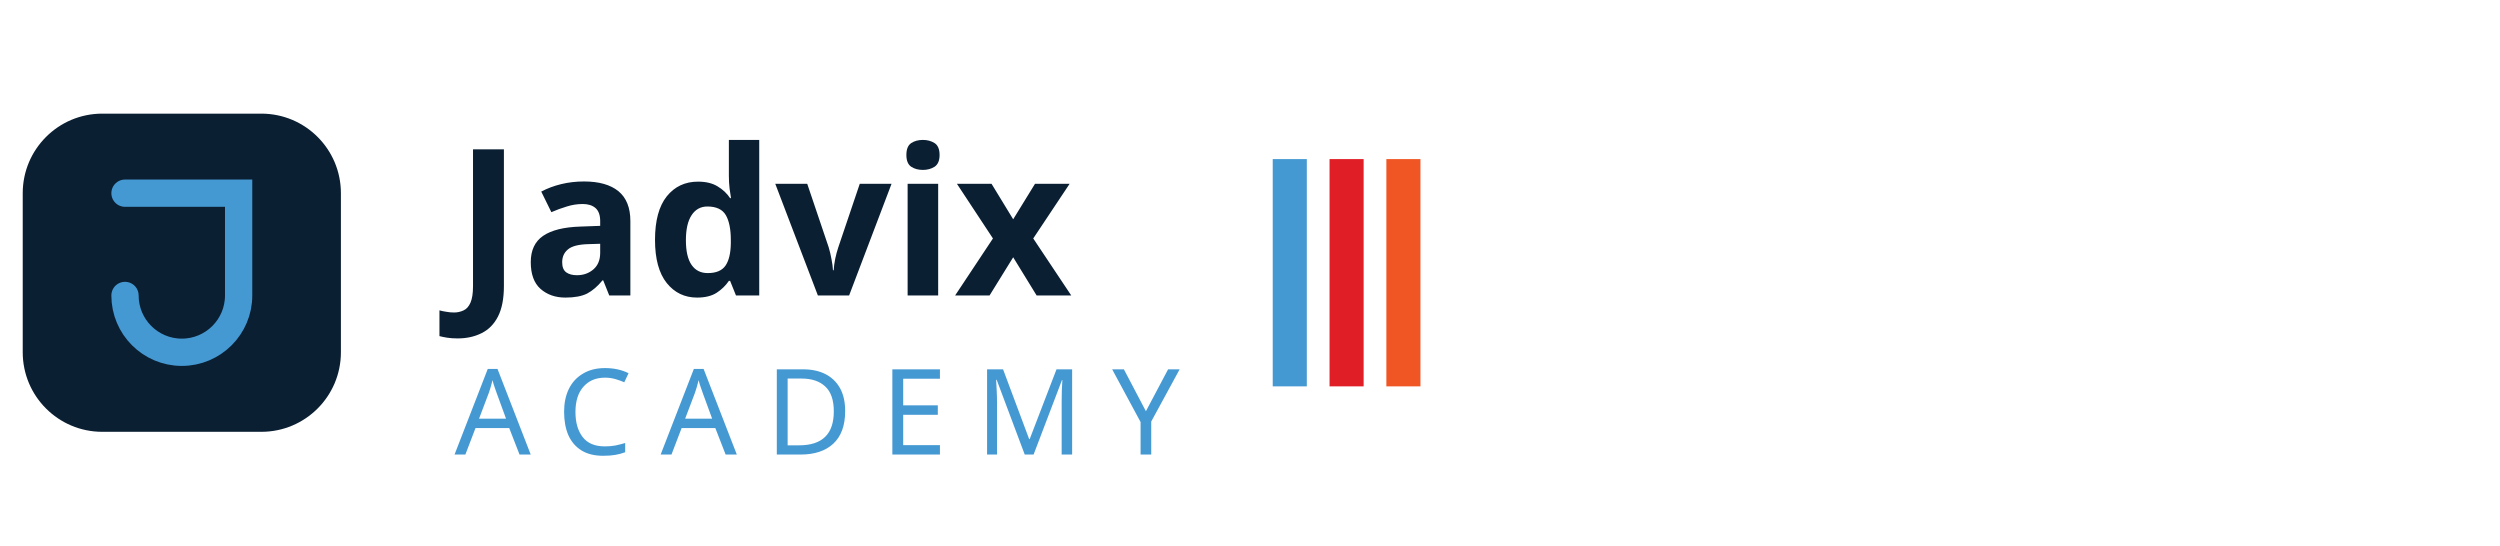
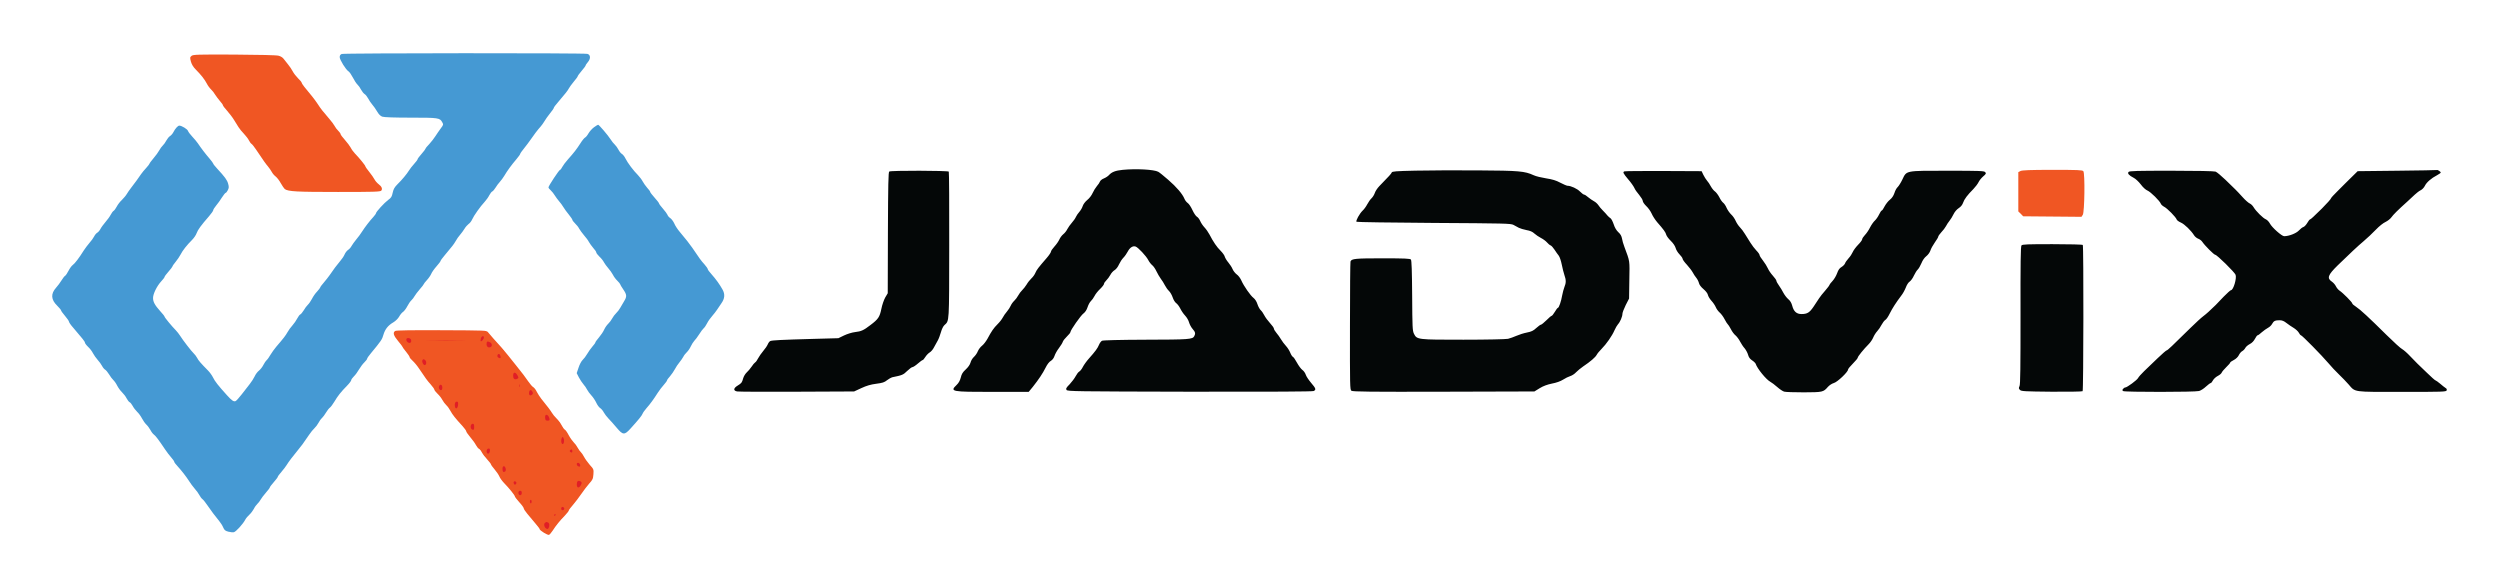
- <svg xmlns="http://www.w3.org/2000/svg" viewBox="0 0 220 48" role="img" aria-label="Jadvix Academy">
-   <g fill="none">
-     <rect x="2" y="10" width="28" height="28" rx="7" fill="#0B1F33" />
-     <path d="M11 17h10v9a5 5 0 0 1-5 5 5 5 0 0 1-5-5" stroke="#4599D3" stroke-width="2.4" stroke-linecap="round" />
+ <svg xmlns="http://www.w3.org/2000/svg" viewBox="0 0 2826 654">
+   <g transform="translate(0,654) scale(0.1,-0.1)" fill="#040707" stroke="none">
+     <path d="M12690 4620 c-80 -8 -123 -24 -155 -60 -11 -12 -37 -29 -57 -37 -21 -8 -40 -24 -44 -35 -3 -10 -19 -34 -35 -52 -15 -18 -37 -53 -48 -78 -11 -26 -37 -60 -60 -78 -24 -20 -45 -48 -52 -69 -6 -20 -23 -49 -38 -66 -15 -16 -32 -42 -39 -57 -6 -15 -26 -44 -45 -65 -19 -21 -42 -54 -52 -73 -9 -19 -30 -46 -46 -58 -16 -13 -36 -40 -44 -59 -9 -20 -33 -55 -55 -79 -22 -24 -40 -50 -40 -59 0 -8 -21 -40 -47 -70 -98 -113 -113 -133 -128 -167 -8 -20 -28 -49 -45 -64 -17 -16 -42 -47 -55 -70 -14 -22 -36 -51 -51 -65 -14 -13 -34 -40 -44 -59 -10 -19 -30 -46 -45 -60 -15 -14 -33 -39 -40 -56 -7 -17 -26 -46 -42 -65 -17 -19 -38 -50 -48 -69 -10 -19 -36 -53 -59 -75 -44 -44 -68 -79 -114 -165 -17 -30 -44 -65 -61 -78 -17 -13 -38 -40 -47 -61 -8 -22 -28 -50 -44 -65 -16 -14 -34 -43 -39 -64 -7 -25 -27 -53 -55 -79 -33 -30 -46 -51 -55 -90 -9 -34 -23 -61 -47 -84 -79 -76 -64 -79 410 -79 l404 0 47 57 c67 85 111 150 145 218 18 37 41 66 59 76 18 11 33 31 41 55 7 22 29 62 50 89 21 28 41 60 44 72 4 12 25 39 47 60 21 20 39 42 39 49 0 21 117 189 148 211 19 14 36 40 46 71 9 28 26 58 37 68 12 11 30 36 41 57 10 21 39 58 64 81 24 23 44 49 44 58 0 8 12 25 26 39 14 13 34 41 45 61 10 20 32 45 48 54 18 11 38 37 50 65 12 26 34 60 50 76 16 16 38 48 50 71 23 44 58 66 88 55 29 -10 119 -107 142 -151 11 -22 32 -49 46 -60 14 -11 35 -42 47 -68 13 -27 35 -65 49 -84 15 -19 36 -53 47 -75 11 -22 32 -51 46 -64 14 -13 33 -46 42 -73 9 -27 26 -55 39 -64 13 -9 34 -36 46 -60 12 -25 36 -61 55 -81 19 -20 39 -54 45 -77 6 -22 24 -56 40 -74 31 -35 35 -52 19 -82 -19 -36 -59 -39 -548 -40 -293 -1 -484 -6 -495 -12 -10 -5 -26 -26 -34 -46 -16 -39 -41 -73 -114 -155 -26 -29 -56 -71 -68 -94 -11 -23 -30 -47 -41 -53 -11 -6 -29 -30 -41 -53 -12 -23 -42 -63 -67 -90 -39 -39 -45 -50 -36 -65 11 -16 96 -17 1393 -20 941 -1 1388 1 1402 8 28 16 24 29 -30 92 -27 32 -55 73 -61 93 -6 19 -24 44 -39 54 -15 11 -42 48 -60 81 -18 34 -39 64 -46 66 -7 3 -21 24 -30 47 -9 23 -31 58 -49 77 -18 19 -43 53 -56 75 -13 22 -36 55 -52 73 -15 18 -28 39 -28 48 0 8 -20 36 -44 62 -24 26 -53 65 -64 87 -11 22 -29 48 -41 59 -11 10 -28 40 -37 68 -9 29 -27 57 -44 70 -34 25 -111 136 -138 198 -11 25 -34 56 -52 68 -17 13 -39 40 -47 60 -8 20 -30 54 -48 75 -18 21 -36 51 -40 65 -3 15 -25 45 -48 68 -42 41 -82 100 -125 183 -13 25 -39 62 -57 81 -18 19 -40 52 -48 72 -9 20 -25 42 -37 48 -12 7 -35 41 -51 76 -16 35 -40 71 -53 79 -13 9 -30 30 -37 48 -22 54 -89 133 -184 215 -49 43 -100 84 -112 90 -48 26 -250 37 -403 22z M16001 4611 c-222 -5 -265 -8 -269 -21 -5 -14 -27 -38 -141 -155 -21 -22 -44 -56 -50 -76 -7 -20 -23 -47 -37 -60 -14 -13 -36 -44 -49 -69 -13 -25 -36 -57 -52 -71 -34 -33 -80 -115 -69 -126 4 -4 398 -10 874 -13 801 -5 869 -6 900 -22 17 -10 45 -25 61 -33 16 -8 55 -20 87 -26 41 -7 68 -19 89 -39 17 -15 50 -38 74 -50 24 -12 55 -35 68 -50 13 -16 32 -31 41 -34 9 -3 29 -25 44 -48 15 -24 37 -54 48 -68 11 -14 26 -59 34 -100 8 -41 22 -95 30 -119 20 -55 20 -89 0 -136 -8 -20 -19 -62 -25 -93 -11 -67 -37 -142 -49 -142 -4 0 -20 -20 -34 -45 -15 -25 -31 -45 -36 -45 -5 0 -32 -22 -59 -50 -28 -27 -55 -50 -62 -50 -6 0 -30 -17 -53 -38 -33 -31 -55 -41 -106 -51 -36 -7 -89 -24 -118 -37 -29 -13 -72 -28 -95 -34 -24 -5 -241 -10 -504 -10 -522 0 -526 0 -560 68 -16 34 -18 72 -20 431 -2 280 -6 397 -14 407 -9 11 -68 14 -320 14 -309 0 -351 -4 -363 -36 -3 -8 -6 -337 -6 -731 -1 -676 0 -718 16 -730 15 -11 216 -13 1044 -11 l1025 3 60 37 c41 25 85 41 138 52 49 9 97 26 125 44 26 17 63 35 83 41 20 6 49 25 65 43 16 17 52 46 79 65 85 57 139 104 154 132 7 14 32 44 55 67 54 54 120 149 146 210 12 27 30 58 40 69 24 25 50 87 50 118 0 13 17 57 37 98 l38 74 3 210 c4 227 8 203 -56 375 -12 30 -24 73 -27 94 -5 27 -17 50 -41 71 -22 20 -41 52 -53 90 -11 32 -27 63 -36 68 -9 5 -24 19 -34 30 -9 12 -32 37 -52 57 -19 19 -43 47 -52 62 -10 15 -32 35 -50 44 -17 9 -47 30 -65 45 -18 16 -38 29 -45 29 -7 0 -28 16 -47 35 -31 32 -102 65 -140 65 -9 0 -47 16 -83 35 -48 26 -90 38 -160 49 -51 8 -115 23 -140 35 -102 47 -164 52 -632 55 -242 2 -559 0 -704 -3z M27098 4610 l-447 -5 -63 -62 c-35 -34 -69 -68 -76 -75 -7 -7 -46 -46 -87 -87 -41 -40 -75 -77 -75 -82 0 -7 -48 -61 -103 -116 -92 -91 -127 -123 -134 -123 -5 0 -19 -18 -31 -39 -13 -22 -32 -43 -44 -47 -12 -3 -35 -22 -52 -40 -30 -32 -112 -64 -166 -64 -27 0 -138 99 -161 143 -11 21 -32 42 -46 48 -31 12 -111 91 -138 136 -10 18 -30 37 -44 43 -14 6 -51 38 -81 72 -30 33 -67 73 -82 87 -15 14 -66 63 -112 109 -47 45 -97 87 -111 92 -16 6 -211 10 -499 10 -393 0 -476 -2 -485 -14 -14 -17 4 -38 58 -66 21 -10 57 -44 80 -74 24 -33 56 -62 76 -70 36 -15 141 -119 151 -149 3 -9 20 -25 37 -34 35 -17 134 -118 142 -144 3 -9 24 -25 48 -35 41 -18 116 -91 149 -144 9 -15 30 -32 46 -38 17 -6 38 -22 47 -36 28 -42 132 -146 146 -146 19 0 218 -196 230 -226 15 -40 -25 -174 -52 -174 -6 0 -43 -33 -83 -74 -39 -41 -79 -83 -89 -93 -62 -61 -107 -102 -142 -128 -22 -16 -86 -75 -142 -130 -212 -209 -261 -255 -270 -255 -6 0 -53 -41 -104 -90 -52 -50 -120 -116 -152 -146 -32 -31 -63 -66 -68 -77 -11 -23 -125 -107 -145 -107 -7 0 -17 -7 -25 -16 -10 -13 -10 -17 2 -25 19 -12 815 -12 857 1 19 5 54 27 78 50 24 22 48 40 54 40 5 0 16 13 25 30 8 16 33 39 54 50 22 11 42 28 45 38 4 10 26 37 51 61 25 24 45 47 45 52 0 5 18 18 40 29 25 13 47 34 57 54 9 19 26 40 38 46 13 7 29 23 36 37 7 14 30 33 51 44 24 12 45 34 58 59 11 22 25 40 30 40 6 0 27 15 47 34 21 18 53 41 70 50 18 9 39 29 47 45 18 33 34 41 85 41 28 0 49 -9 77 -31 22 -17 58 -42 82 -56 23 -14 49 -38 58 -54 8 -16 19 -29 24 -29 12 0 240 -232 310 -315 30 -36 84 -94 120 -128 35 -34 84 -84 108 -112 80 -91 40 -85 605 -85 458 0 498 1 504 17 4 11 0 21 -12 27 -10 6 -38 28 -62 49 -24 20 -48 37 -52 37 -5 0 -49 39 -99 88 -49 48 -98 94 -107 103 -9 10 -45 46 -79 81 -33 36 -75 72 -91 81 -17 8 -96 80 -176 159 -203 201 -297 288 -346 320 -24 15 -43 32 -43 38 0 13 -106 120 -143 144 -15 10 -34 33 -42 50 -8 17 -28 40 -44 51 -60 40 -48 75 64 185 128 125 236 226 294 274 39 33 101 91 137 129 38 40 85 77 110 88 23 11 53 34 66 52 21 30 74 83 181 179 26 24 64 59 84 78 20 19 50 42 67 50 17 8 38 31 47 50 19 39 73 86 137 119 23 12 42 26 42 31 0 9 -35 32 -42 28 -2 -2 -204 -5 -450 -8z M10052 4601 c-10 -6 -13 -145 -15 -692 l-2 -684 -28 -47 c-15 -27 -35 -83 -44 -129 -19 -92 -34 -116 -123 -183 -79 -61 -105 -72 -175 -80 -34 -4 -88 -21 -124 -38 l-64 -31 -291 -8 c-355 -10 -456 -15 -478 -24 -9 -3 -22 -20 -29 -37 -7 -17 -30 -51 -51 -75 -21 -25 -47 -62 -58 -83 -11 -22 -26 -43 -34 -47 -7 -4 -26 -26 -40 -48 -15 -22 -40 -52 -56 -66 -16 -15 -33 -44 -39 -65 -14 -50 -18 -55 -63 -83 -48 -29 -51 -58 -5 -66 17 -3 322 -5 677 -3 l645 3 82 38 c58 27 106 41 168 49 70 9 93 16 122 40 20 15 46 30 57 33 114 23 127 28 170 71 25 24 52 44 60 44 8 0 36 18 61 40 25 22 50 40 55 40 5 0 18 16 30 35 12 19 34 42 49 51 16 9 38 35 49 58 12 22 31 57 42 76 11 19 27 62 36 94 9 33 26 69 39 80 57 53 54 12 55 905 1 451 -1 825 -5 831 -8 12 -654 14 -673 1z M18363 4603 c-22 -8 -15 -22 42 -90 31 -35 61 -79 69 -96 7 -18 32 -54 55 -80 22 -27 41 -57 41 -69 0 -11 18 -37 39 -57 22 -20 49 -58 61 -85 12 -28 40 -71 63 -98 72 -82 95 -113 102 -141 4 -15 27 -46 51 -69 27 -26 48 -57 55 -80 5 -21 25 -54 44 -73 19 -19 35 -42 35 -50 0 -9 22 -40 49 -68 26 -29 56 -68 66 -87 10 -19 28 -47 41 -62 12 -15 25 -41 29 -58 4 -19 24 -45 50 -67 26 -22 47 -48 51 -66 3 -16 21 -46 40 -67 19 -20 41 -53 49 -72 8 -20 28 -47 44 -61 16 -13 42 -48 56 -76 15 -28 31 -54 36 -57 5 -3 20 -27 34 -53 13 -27 37 -60 54 -73 16 -14 39 -45 51 -69 13 -24 35 -59 51 -76 15 -18 33 -51 39 -73 8 -29 21 -47 45 -63 19 -12 37 -30 41 -39 17 -54 120 -180 166 -204 15 -8 50 -34 78 -59 28 -25 63 -48 78 -52 15 -5 115 -8 222 -8 213 1 221 2 272 61 17 19 46 38 67 44 40 10 161 125 161 152 0 8 25 38 55 68 30 30 55 60 55 67 0 13 67 96 124 153 19 19 42 53 51 75 9 22 29 54 44 70 16 17 38 49 50 73 12 23 31 48 42 55 12 6 34 39 50 72 30 60 71 124 130 202 18 22 41 64 52 92 11 30 29 59 44 68 14 10 36 40 48 68 13 27 32 58 43 68 11 10 30 43 42 72 13 33 35 64 55 79 19 15 39 42 46 63 6 21 29 62 50 92 22 30 39 60 39 66 0 7 16 29 35 50 20 20 43 51 52 68 9 18 27 45 40 61 13 16 34 49 45 73 13 27 36 55 59 70 25 16 42 38 50 62 13 39 49 87 116 154 22 23 49 58 58 77 9 19 33 49 53 66 32 27 35 34 23 48 -12 14 -57 16 -425 16 -484 0 -462 4 -512 -100 -17 -36 -41 -73 -52 -84 -12 -10 -29 -40 -37 -67 -11 -33 -29 -59 -52 -77 -19 -15 -45 -48 -59 -74 -13 -27 -28 -48 -33 -48 -5 0 -18 -20 -30 -45 -12 -25 -33 -55 -47 -68 -14 -12 -39 -47 -55 -78 -15 -31 -42 -70 -59 -87 -16 -17 -30 -38 -30 -47 0 -9 -21 -37 -46 -62 -25 -26 -52 -62 -60 -81 -8 -19 -29 -52 -48 -72 -19 -21 -37 -47 -40 -58 -4 -11 -21 -29 -39 -40 -23 -13 -37 -33 -50 -70 -10 -28 -33 -68 -52 -88 -19 -20 -35 -41 -35 -45 0 -5 -21 -33 -47 -63 -27 -30 -58 -69 -70 -88 -12 -18 -40 -60 -62 -94 -46 -68 -72 -84 -137 -84 -56 0 -88 29 -105 95 -8 30 -22 55 -44 73 -18 15 -42 47 -55 71 -12 24 -35 62 -51 84 -16 22 -29 46 -29 54 0 7 -18 33 -40 57 -22 24 -47 61 -56 82 -9 21 -34 61 -55 88 -22 27 -39 55 -39 63 0 8 -16 31 -36 51 -19 20 -50 60 -67 88 -18 28 -45 73 -62 99 -16 27 -42 61 -57 76 -15 15 -36 46 -47 70 -10 24 -33 58 -51 74 -18 17 -41 50 -52 74 -10 25 -28 51 -39 59 -10 7 -31 35 -44 63 -14 27 -36 55 -48 64 -13 8 -34 34 -47 57 -12 24 -32 53 -44 66 -11 13 -30 42 -41 65 l-20 42 -430 2 c-236 1 -436 -1 -442 -4z M22851 3766 c-10 -11 -12 -203 -11 -789 0 -587 -2 -781 -11 -801 -11 -23 -10 -29 5 -44 15 -15 51 -17 358 -20 188 -1 345 1 350 6 10 10 12 1638 2 1653 -3 5 -149 9 -343 9 -282 0 -341 -2 -350 -14z" />
  </g>
-   <text x="40" y="26" font-family="'Space Grotesk', system-ui, sans-serif" font-size="18" font-weight="700" fill="#0B1F33">Jadvix</text>
-   <text x="40" y="40" font-family="system-ui, sans-serif" font-size="10.5" letter-spacing="2.5" fill="#4599D3">ACADEMY</text>
-   <rect x="112" y="14" width="3" height="20" fill="#4599D3" />
-   <rect x="117" y="14" width="3" height="20" fill="#E01E26" />
-   <rect x="122" y="14" width="3" height="20" fill="#F05623" />
+   <g transform="translate(0,654) scale(0.1,-0.1)" fill="#4599D3" stroke="none">
+     <path d="M3863 5930 c-16 -6 -23 -18 -23 -36 0 -30 70 -143 100 -161 11 -7 33 -39 49 -70 16 -32 39 -67 51 -78 12 -11 31 -37 41 -58 11 -20 29 -43 40 -50 11 -6 29 -29 40 -49 10 -21 32 -52 47 -70 16 -18 41 -54 56 -80 18 -31 37 -50 58 -57 19 -7 140 -11 322 -11 313 0 328 -2 355 -52 15 -26 14 -29 -17 -70 -18 -24 -44 -63 -60 -87 -15 -24 -46 -64 -69 -89 -24 -24 -43 -48 -43 -53 0 -4 -20 -31 -45 -59 -25 -28 -45 -55 -45 -61 0 -5 -17 -28 -39 -52 -21 -23 -47 -56 -57 -73 -25 -41 -79 -106 -131 -157 -33 -33 -45 -54 -54 -95 -9 -45 -17 -58 -51 -82 -43 -32 -138 -135 -138 -151 0 -5 -14 -24 -30 -42 -41 -44 -94 -113 -128 -166 -15 -24 -44 -64 -65 -88 -20 -25 -44 -57 -52 -72 -8 -16 -25 -36 -39 -45 -14 -9 -33 -33 -41 -53 -8 -19 -30 -52 -48 -72 -32 -37 -84 -106 -122 -163 -11 -16 -39 -52 -62 -79 -24 -27 -43 -53 -43 -58 0 -4 -16 -25 -35 -46 -20 -20 -46 -58 -59 -84 -13 -25 -34 -55 -46 -66 -12 -11 -33 -39 -46 -62 -14 -22 -31 -44 -39 -47 -8 -3 -23 -23 -35 -46 -11 -22 -36 -58 -54 -78 -19 -20 -44 -55 -56 -77 -22 -39 -44 -68 -126 -163 -22 -26 -52 -68 -67 -93 -14 -25 -33 -52 -42 -59 -9 -8 -26 -32 -37 -54 -11 -23 -34 -52 -50 -65 -17 -13 -39 -42 -49 -65 -11 -23 -35 -61 -55 -86 -19 -25 -60 -77 -91 -117 -30 -39 -62 -74 -70 -77 -21 -9 -43 6 -98 67 -98 108 -137 158 -157 200 -11 23 -37 59 -57 79 -80 81 -109 114 -123 143 -9 17 -26 39 -38 50 -25 23 -124 151 -155 201 -11 18 -33 45 -48 61 -43 43 -127 145 -127 154 0 5 -22 33 -50 63 -60 67 -80 104 -80 148 0 46 43 133 90 185 22 23 40 47 40 52 0 6 20 33 45 61 25 28 45 55 45 59 0 5 16 28 36 52 19 23 45 61 56 83 22 44 69 104 130 165 21 21 44 55 51 76 13 37 50 88 140 191 26 30 47 60 47 67 0 8 15 31 33 53 18 21 48 63 66 92 18 28 37 52 42 52 5 0 16 14 24 30 13 25 14 38 4 73 -11 41 -36 76 -126 173 -24 26 -43 50 -43 55 0 4 -19 30 -42 57 -42 48 -94 116 -133 174 -11 16 -39 50 -62 74 -23 24 -44 53 -48 64 -6 20 -71 60 -98 60 -16 0 -47 -34 -67 -74 -8 -16 -25 -36 -38 -44 -13 -8 -31 -31 -42 -51 -10 -20 -28 -45 -40 -56 -12 -11 -30 -36 -40 -55 -10 -19 -39 -59 -64 -88 -25 -30 -46 -57 -46 -62 0 -4 -17 -26 -37 -48 -21 -22 -47 -54 -58 -70 -28 -42 -74 -105 -113 -155 -18 -23 -40 -55 -50 -72 -9 -16 -34 -45 -54 -65 -21 -19 -47 -53 -58 -75 -11 -21 -27 -43 -35 -48 -8 -4 -24 -25 -34 -45 -10 -20 -37 -57 -59 -82 -21 -25 -47 -59 -56 -77 -9 -18 -25 -37 -36 -43 -11 -6 -27 -25 -36 -43 -9 -18 -33 -51 -53 -73 -20 -23 -48 -61 -64 -85 -52 -84 -102 -149 -125 -165 -12 -8 -33 -37 -47 -64 -14 -27 -31 -53 -38 -57 -8 -4 -27 -28 -42 -53 -15 -25 -43 -62 -61 -82 -62 -69 -58 -135 12 -203 24 -24 44 -48 44 -53 0 -6 20 -34 45 -63 25 -29 45 -59 45 -66 0 -7 21 -38 48 -68 104 -121 132 -156 132 -168 0 -7 16 -29 36 -48 20 -18 45 -51 55 -72 11 -21 35 -55 53 -75 18 -20 41 -51 50 -69 9 -18 25 -37 35 -42 10 -6 30 -30 44 -53 14 -24 35 -52 47 -63 12 -11 33 -40 45 -65 13 -25 37 -58 55 -75 17 -16 41 -47 51 -68 11 -21 27 -41 35 -44 8 -3 23 -22 34 -42 10 -20 33 -49 50 -66 18 -16 42 -50 55 -75 13 -25 35 -56 50 -70 15 -14 35 -42 46 -62 10 -20 28 -43 38 -50 20 -14 56 -62 127 -168 20 -30 52 -72 71 -93 18 -20 33 -42 33 -48 0 -5 16 -27 35 -47 47 -51 100 -119 133 -171 15 -24 43 -62 63 -85 20 -22 44 -55 53 -73 9 -17 24 -38 34 -45 10 -7 35 -38 55 -68 41 -60 90 -126 135 -180 16 -19 37 -52 45 -72 13 -30 23 -39 58 -48 23 -6 51 -9 63 -6 24 6 104 94 128 141 9 17 30 42 47 57 17 15 39 45 50 65 10 21 29 47 41 58 12 11 28 32 36 47 8 15 35 50 59 78 25 28 45 55 45 60 0 5 20 32 45 60 25 28 45 55 45 60 0 5 19 31 43 58 23 27 50 62 59 78 20 33 67 95 128 169 40 48 51 63 124 170 18 28 46 61 61 75 15 14 35 41 45 60 10 19 27 44 39 54 11 10 32 38 46 62 14 24 34 49 44 56 10 7 33 38 51 68 37 63 74 110 143 180 26 26 47 55 47 62 0 8 14 27 30 43 17 16 43 52 59 80 16 27 43 63 60 79 17 17 31 35 31 41 0 6 19 34 43 62 115 139 127 156 141 208 19 64 52 106 112 141 25 15 53 42 66 65 12 22 32 46 45 54 12 9 34 37 47 63 13 26 34 56 46 67 12 11 28 32 36 47 8 15 35 50 59 78 25 28 45 54 45 58 0 4 16 24 35 45 19 20 41 52 49 70 7 18 34 57 60 86 25 28 46 56 46 61 0 5 20 33 45 62 93 111 103 124 126 163 12 22 34 54 49 70 15 17 37 47 50 68 12 21 34 45 47 55 14 9 32 32 40 51 18 42 94 149 142 200 18 20 42 53 52 74 11 21 26 40 34 43 8 4 24 22 36 42 12 21 35 51 50 67 15 17 38 48 51 70 30 52 82 123 136 186 23 27 42 54 42 59 0 5 20 34 44 63 24 30 56 72 70 93 34 51 89 123 117 153 12 13 31 40 43 60 11 20 40 60 63 89 24 29 43 57 43 62 0 6 21 35 48 65 84 98 109 130 122 155 7 14 32 48 56 77 24 28 44 55 44 60 0 5 20 33 45 62 25 29 45 56 45 61 0 5 12 22 26 39 33 39 30 82 -6 92 -38 11 -2751 9 -2777 -1z M6714 5101 c-22 -16 -49 -47 -62 -69 -12 -22 -29 -42 -37 -46 -8 -3 -33 -32 -54 -66 -43 -67 -74 -107 -142 -183 -26 -29 -54 -67 -63 -84 -9 -18 -20 -33 -25 -33 -11 0 -131 -182 -131 -198 0 -7 12 -22 26 -34 14 -13 35 -39 46 -58 12 -19 33 -48 48 -65 15 -16 37 -47 49 -67 12 -20 40 -59 62 -85 21 -26 39 -52 39 -58 0 -6 14 -24 31 -41 17 -16 38 -42 46 -59 9 -16 34 -50 55 -75 22 -25 47 -58 55 -75 9 -16 31 -47 49 -68 19 -20 34 -43 34 -50 0 -7 16 -29 36 -48 20 -18 43 -47 51 -64 9 -16 31 -47 49 -67 18 -20 42 -54 53 -75 10 -21 33 -51 50 -67 17 -17 31 -34 31 -38 0 -5 16 -31 35 -59 41 -60 43 -81 10 -134 -13 -22 -33 -56 -44 -75 -10 -19 -31 -46 -46 -60 -15 -14 -35 -41 -45 -60 -10 -19 -30 -46 -45 -60 -15 -14 -35 -43 -45 -65 -10 -23 -36 -62 -59 -89 -22 -26 -41 -51 -41 -57 0 -5 -15 -26 -33 -46 -18 -21 -45 -58 -59 -83 -14 -25 -38 -56 -52 -69 -14 -13 -35 -52 -46 -87 l-21 -62 25 -49 c14 -26 37 -61 52 -78 14 -16 33 -43 41 -60 8 -16 30 -46 48 -65 18 -19 43 -56 55 -82 12 -26 32 -54 46 -62 13 -9 31 -31 40 -49 9 -17 33 -48 53 -69 20 -20 61 -66 91 -102 71 -85 89 -86 156 -12 91 100 129 147 137 168 4 12 24 40 45 64 41 46 81 101 128 175 17 27 48 67 68 89 20 22 36 45 36 50 0 5 15 27 34 47 18 21 43 57 55 80 12 23 34 57 50 75 15 18 35 47 44 63 8 17 27 41 42 55 14 13 34 43 44 65 10 22 28 50 39 62 12 11 37 45 56 75 18 30 42 60 51 68 9 7 26 32 37 54 11 23 37 60 57 82 20 23 45 55 56 72 11 17 33 49 48 71 40 55 44 105 15 157 -32 58 -75 118 -125 174 -24 26 -43 52 -43 59 0 6 -17 30 -38 54 -35 38 -56 66 -137 187 -26 38 -75 101 -142 180 -23 27 -51 69 -61 94 -11 24 -32 52 -46 61 -14 9 -28 26 -31 37 -4 10 -27 42 -51 69 -24 27 -44 54 -44 59 0 5 -22 35 -50 65 -27 30 -50 60 -50 65 0 6 -15 27 -34 47 -18 21 -41 53 -51 72 -9 18 -33 50 -53 71 -52 52 -116 137 -141 187 -11 23 -30 47 -41 53 -11 6 -28 27 -39 48 -10 20 -29 46 -41 57 -13 11 -34 38 -48 60 -29 46 -131 165 -141 165 -4 0 -25 -13 -47 -29z" />
+   </g>
+   <g transform="translate(0,654) scale(0.1,-0.1)" fill="#E01E26" stroke="none">
+     <path d="M2290 5845 c-15 -18 -6 -44 36 -111 19 -29 34 -66 34 -82 0 -56 53 -87 75 -44 11 21 13 19 29 -33 10 -30 22 -58 27 -61 5 -3 16 -20 24 -37 37 -84 85 -141 85 -103 0 22 37 7 44 -17 3 -12 6 -35 6 -50 0 -41 25 -83 58 -98 30 -13 52 -49 52 -86 0 -20 5 -23 27 -21 23 3 29 -2 39 -32 7 -19 15 -51 18 -71 5 -28 13 -39 42 -52 19 -10 33 -21 30 -26 -10 -15 20 -43 54 -50 27 -5 36 -12 38 -31 2 -14 8 -30 12 -35 5 -6 8 -25 8 -43 -1 -32 25 -72 46 -72 7 0 18 15 25 33 l14 32 7 -45 c4 -25 3 -53 -2 -63 -12 -24 7 -47 38 -47 18 0 26 -8 35 -41 16 -53 45 -74 75 -54 16 10 24 11 33 2 17 -17 13 -35 -9 -42 -26 -8 -25 -21 3 -37 17 -10 125 -14 452 -16 499 -3 498 -3 428 66 -27 27 -42 52 -46 77 -6 40 -31 75 -53 75 -7 0 -19 -7 -28 -15 -13 -14 -16 -13 -26 5 -6 11 -14 44 -17 73 -4 40 -12 58 -34 79 -15 14 -31 39 -35 55 -7 31 -22 53 -35 53 -4 0 -17 -9 -28 -21 -27 -29 -38 -18 -43 44 -4 47 -9 57 -52 99 -38 38 -45 51 -38 64 13 23 -5 64 -27 64 -9 0 -22 -9 -29 -20 -18 -30 -29 -17 -37 45 -5 45 -14 63 -45 97 -22 24 -40 48 -40 55 0 18 -33 33 -51 22 -12 -6 -19 -2 -29 19 -7 15 -16 35 -21 44 -5 10 -9 30 -9 46 0 33 -25 72 -46 72 -8 0 -19 -10 -24 -22 -8 -22 -9 -21 -11 7 -1 17 -1 47 1 69 2 38 2 38 -30 34 -27 -4 -33 -1 -42 21 -33 87 -56 109 -92 89 -13 -7 -16 -4 -16 22 0 16 -4 30 -9 30 -4 0 -8 16 -7 36 2 61 -11 62 -470 63 -340 1 -403 -1 -414 -14z m1270 -615 c0 -5 -4 -10 -10 -10 -5 0 -10 5 -10 10 0 6 5 10 10 10 6 0 10 -4 10 -10z m-610 -260 c0 -5 -4 -10 -10 -10 -5 0 -10 5 -10 10 0 6 5 10 10 10 6 0 10 -4 10 -10z m1147 -492 c-3 -7 -5 -2 -5 12 0 14 2 19 5 13 2 -7 2 -19 0 -25z M2207 5843 c-11 -11 -8 -20 9 -27 21 -8 34 1 27 19 -5 16 -25 20 -36 8z M22883 4583 c-21 -8 -15 -33 11 -43 14 -5 161 -10 327 -11 273 -1 303 0 311 15 25 45 17 46 -319 45 -175 0 -324 -3 -330 -6z M23490 4355 c0 -83 -4 -135 -10 -135 -5 0 -10 5 -10 10 0 14 -47 12 -54 -2 -5 -10 -7 -10 -12 0 -4 9 -63 12 -244 12 -230 0 -239 -1 -245 -20 -3 -11 -3 -29 0 -40 6 -19 15 -20 245 -20 181 0 240 3 244 13 5 10 7 10 12 0 3 -7 16 -13 29 -13 13 0 26 6 29 13 5 10 7 10 12 0 3 -7 12 -13 19 -13 20 0 21 13 17 178 -3 122 -7 152 -18 152 -11 0 -14 -26 -14 -135z M22920 4370 l0 -110 240 0 240 0 0 110 0 110 -240 0 -240 0 0 -110z M23420 4370 l0 -110 25 0 25 0 0 110 0 110 -25 0 -25 0 0 -110z M4473 2793 c-23 -9 -14 -49 18 -79 17 -16 45 -53 62 -82 16 -30 36 -56 43 -59 7 -2 22 -24 33 -49 12 -24 32 -51 47 -60 14 -10 41 -40 60 -68 19 -28 52 -78 75 -111 22 -33 53 -73 69 -89 17 -15 30 -35 30 -43 0 -8 19 -34 43 -58 23 -23 56 -62 72 -85 17 -23 39 -55 50 -70 11 -15 28 -41 37 -56 26 -43 82 -113 128 -160 22 -23 40 -48 40 -56 0 -8 23 -41 50 -72 28 -31 50 -61 50 -67 0 -5 15 -26 34 -46 18 -21 41 -53 50 -71 9 -18 26 -38 37 -45 11 -6 30 -28 41 -47 12 -19 37 -52 56 -74 19 -21 41 -55 49 -75 8 -20 30 -52 49 -71 64 -65 124 -141 124 -157 0 -8 17 -31 38 -51 20 -19 51 -56 67 -82 60 -94 144 -203 207 -268 36 -38 68 -40 94 -6 72 90 113 140 146 174 20 21 46 56 58 79 11 23 28 45 36 48 9 3 37 37 62 76 93 138 102 150 137 182 31 29 35 38 35 84 0 46 -4 56 -39 94 -22 23 -50 61 -63 83 -46 82 -87 140 -121 174 -20 19 -42 51 -50 71 -8 19 -28 51 -44 70 -17 19 -40 53 -51 76 -12 23 -31 44 -42 48 -11 4 -29 23 -39 43 -19 36 -99 143 -145 192 -13 14 -33 46 -44 72 -11 25 -29 51 -40 57 -19 10 -53 52 -132 161 -19 27 -50 66 -68 87 -92 106 -122 145 -122 154 0 6 -21 32 -47 59 -27 26 -75 78 -108 114 l-60 65 -500 0 c-275 0 -506 -3 -512 -6z" />
+   </g>
+   <g transform="translate(0,654) scale(0.1,-0.1)" fill="#F05623" stroke="none">
+     <path d="M2166 5909 c-19 -16 -20 -20 -8 -65 9 -32 26 -61 55 -90 60 -60 101 -113 125 -159 11 -22 32 -51 47 -65 14 -13 36 -40 47 -60 12 -19 37 -52 55 -73 18 -20 33 -41 33 -47 0 -5 21 -34 48 -63 26 -30 61 -75 77 -102 17 -26 40 -63 51 -82 12 -19 39 -53 62 -76 22 -23 47 -56 56 -74 9 -18 22 -36 30 -40 7 -4 30 -33 50 -63 91 -135 106 -157 134 -190 16 -19 36 -48 45 -65 8 -16 28 -39 44 -51 15 -12 41 -45 57 -75 17 -30 37 -59 45 -66 38 -28 134 -33 601 -33 405 0 479 2 490 15 16 20 5 47 -30 73 -16 12 -37 36 -46 53 -9 18 -36 56 -60 86 -24 29 -44 58 -44 63 0 10 -70 96 -118 145 -16 17 -38 46 -47 65 -10 19 -40 59 -66 88 -27 30 -49 59 -49 66 0 7 -12 23 -26 37 -14 13 -33 38 -41 54 -9 17 -34 51 -57 77 -74 86 -103 122 -133 170 -17 26 -45 64 -62 85 -82 97 -121 148 -121 158 0 6 -18 29 -41 50 -22 22 -50 58 -61 80 -11 22 -35 56 -52 77 -17 20 -39 48 -49 62 -10 15 -34 30 -57 36 -25 7 -214 11 -502 13 -416 2 -464 0 -482 -14z M22840 4607 l-25 -13 0 -222 0 -222 28 -27 27 -28 330 -3 329 -3 15 23 c20 31 26 469 6 493 -11 13 -60 15 -349 15 -251 0 -342 -4 -361 -13z M4468 2799 c-30 -17 -20 -52 32 -114 28 -33 50 -62 50 -66 0 -4 18 -29 40 -55 22 -27 40 -54 40 -60 0 -7 15 -25 34 -42 18 -16 51 -55 72 -87 79 -117 90 -133 132 -180 23 -26 42 -53 42 -59 0 -7 16 -28 36 -47 20 -18 44 -50 54 -69 10 -19 30 -46 45 -60 15 -14 36 -43 47 -65 21 -40 57 -86 136 -171 23 -26 42 -52 42 -59 0 -7 21 -37 46 -67 25 -29 54 -69 64 -89 11 -20 26 -39 34 -42 8 -3 23 -21 32 -39 9 -18 36 -54 60 -80 24 -26 44 -52 44 -57 0 -5 18 -31 40 -56 22 -26 47 -62 55 -81 7 -18 31 -51 52 -73 57 -58 123 -140 123 -152 0 -6 23 -36 50 -66 28 -30 50 -61 50 -68 0 -8 18 -36 40 -62 123 -145 140 -167 140 -174 0 -15 91 -71 106 -65 8 3 27 26 43 50 33 52 78 109 139 171 23 24 42 49 42 55 0 5 21 34 48 64 26 30 67 85 92 121 25 37 65 89 89 117 40 44 45 55 49 106 4 56 3 59 -41 107 -24 28 -53 68 -65 91 -11 22 -28 46 -37 54 -9 8 -25 30 -35 49 -10 20 -30 47 -45 61 -14 14 -40 50 -57 82 -16 31 -36 59 -44 62 -7 3 -23 24 -35 48 -12 24 -38 59 -58 78 -20 19 -44 49 -53 65 -17 28 -50 72 -120 158 -17 22 -39 57 -50 78 -10 22 -28 45 -39 52 -12 6 -36 35 -55 62 -34 50 -69 96 -147 193 -23 29 -61 76 -84 105 -43 54 -88 106 -167 192 -25 28 -52 59 -60 70 -14 19 -27 20 -523 22 -336 2 -514 -1 -525 -8z m1002 -75 c0 -17 -28 -49 -36 -41 -3 2 -2 16 2 31 7 28 34 36 34 10z m-822 -28 c2 -10 0 -22 -5 -27 -20 -20 -62 18 -47 42 10 16 49 5 52 -15z m570 -3 c-98 -2 -258 -2 -355 0 -98 1 -18 2 177 2 195 0 275 -1 178 -2z m323 -23 c23 -13 25 -45 4 -54 -26 -10 -45 5 -45 35 0 31 10 35 41 19z m117 -158 c4 -23 -4 -27 -27 -13 -17 11 -7 45 12 39 6 -3 13 -14 15 -26z m-848 -47 c14 -17 10 -47 -7 -52 -15 -5 -36 34 -29 53 7 18 20 18 36 -1z m1040 -169 c13 -24 13 -28 0 -36 -23 -15 -45 -7 -48 18 -8 56 21 67 48 18z m27 -128 c-3 -7 -5 -2 -5 12 0 14 2 19 5 13 2 -7 2 -19 0 -25z m-877 -8 c0 -20 -5 -30 -15 -30 -18 0 -30 24 -21 45 10 28 36 17 36 -15z m1019 -48 c7 -13 6 -23 -1 -30 -19 -19 -38 -14 -38 11 0 40 22 50 39 19z m-841 -149 c-3 -43 -31 -54 -36 -15 -5 32 4 52 23 52 13 0 15 -9 13 -37z m1020 -125 c5 -7 12 -22 14 -33 2 -16 -3 -20 -22 -20 -21 0 -26 5 -28 33 -3 34 15 44 36 20z m-838 -124 c0 -28 -3 -35 -17 -32 -31 6 -29 68 2 68 11 0 15 -10 15 -36z m1014 -138 c6 -26 -1 -56 -14 -56 -13 0 -20 30 -14 56 3 13 10 24 14 24 4 0 11 -11 14 -24z m-836 -133 c-3 -30 -25 -42 -34 -19 -9 22 2 46 21 46 12 0 15 -8 13 -27z m932 -3 c0 -13 -5 -18 -15 -14 -16 7 -19 17 -8 27 12 13 23 7 23 -13z m88 -157 c3 -17 -1 -20 -17 -16 -26 7 -29 46 -3 41 9 -2 18 -13 20 -25z m-842 -39 c4 -17 2 -29 -7 -34 -19 -13 -29 -2 -29 31 0 37 27 39 36 3z m857 -172 c-19 -52 -53 -58 -53 -8 0 37 15 49 42 34 11 -5 15 -15 11 -26z m-737 17 c3 -6 1 -16 -5 -22 -9 -9 -14 -8 -21 3 -9 15 -4 30 10 30 5 0 12 -5 16 -11z m56 -141 c-14 -14 -32 -1 -32 22 0 25 34 31 38 7 2 -11 -1 -24 -6 -29z m118 -78 c0 -11 -4 -20 -10 -20 -5 0 -10 9 -10 20 0 11 5 20 10 20 6 0 10 -9 10 -20z m366 -71 c10 -17 -13 -36 -27 -22 -12 12 -4 33 11 33 5 0 12 -5 16 -11z m-96 -79 c0 -5 -5 -10 -11 -10 -5 0 -7 5 -4 10 3 6 8 10 11 10 2 0 4 -4 4 -10z m-86 -86 c18 -7 21 -41 6 -64 -7 -12 -13 -12 -27 -4 -22 14 -29 54 -11 65 16 11 13 10 32 3z" />
+   </g>
</svg>
